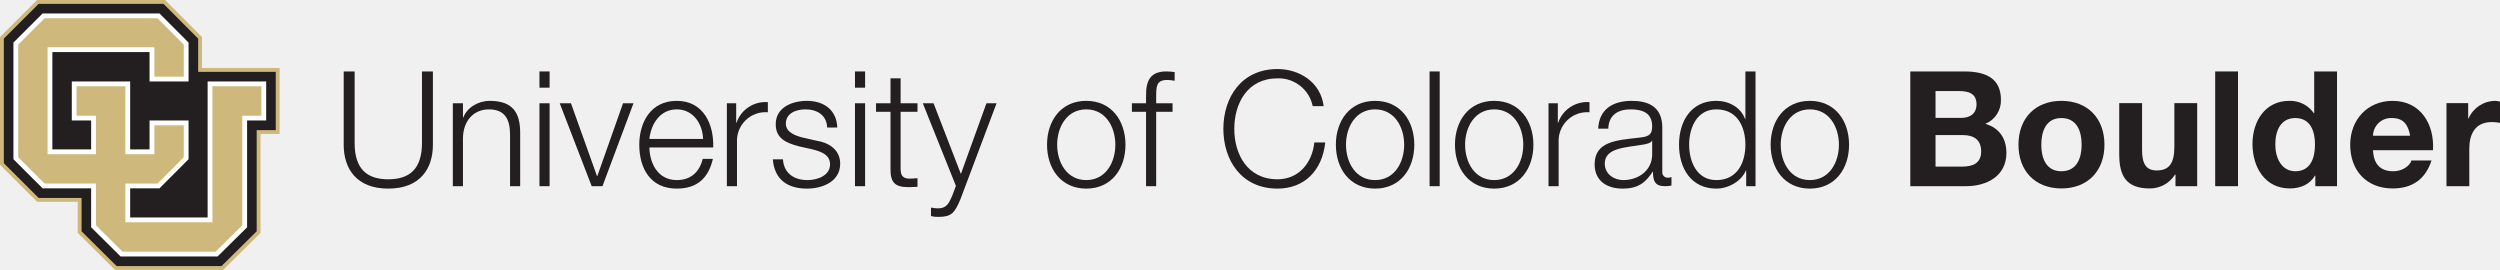
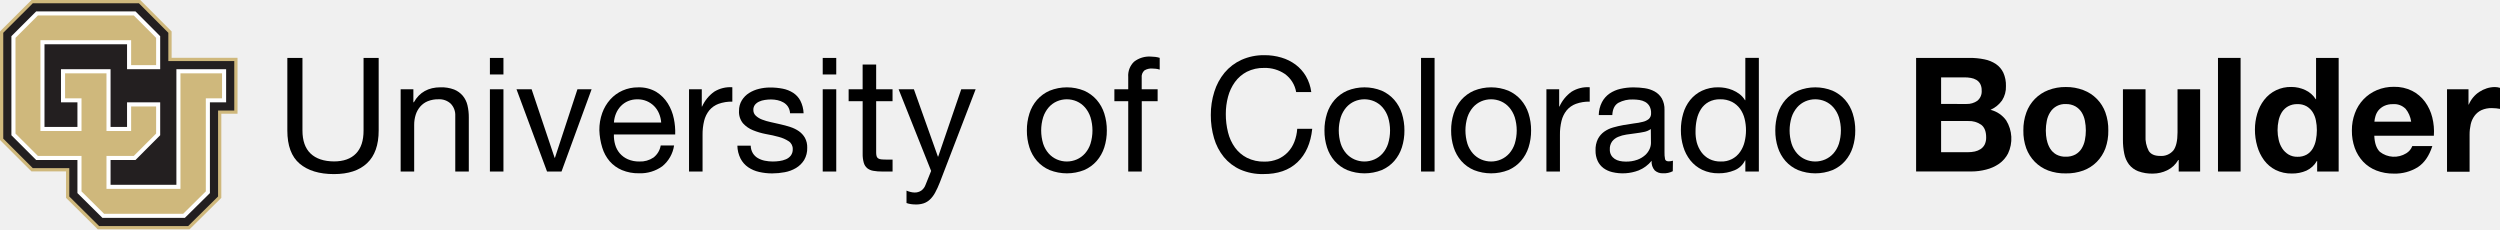
- <svg xmlns="http://www.w3.org/2000/svg" id="Layer_1" data-name="Layer 1" viewBox="0 0 737.575 79.635">
+ <svg xmlns="http://www.w3.org/2000/svg" id="Layer_1" data-name="Layer 1" viewBox="0 0 868.22 79.63">
  <defs>
-     <style>.cls-1{fill:#231f20;}.cls-2{fill:#cfb87c;}.cls-3{fill:#fff;}</style>
+     <style>.cls-1{fill:#cfb87c;}.cls-2{fill:#231f20;}.cls-3{fill:#fff;}</style>
  </defs>
-   <path class="cls-1" d="M415.686,365.085h3.224v20.957c-.048,7.872,3.698,10.859,9.91,10.859,6.259,0,10.005-2.988,9.957-10.859V365.085h3.224v21.669c0,6.971-3.746,12.898-13.181,12.898-9.389,0-13.134-5.927-13.134-12.898Z" transform="translate(-314.2837 -344.0068)" />
-   <path class="cls-1" d="M447.883,374.473h2.988v4.22h.095c1.09-2.94,4.362-4.931,7.824-4.931,6.875,0,8.961,3.603,8.961,9.436V398.939h-2.988V383.672c0-4.22-1.375-7.397-6.211-7.397-4.742,0-7.587,3.603-7.681,8.393V398.939h-2.988Z" transform="translate(-314.2837 -344.0068)" />
-   <path class="cls-1" d="M473.441,365.085h2.988v4.789h-2.988Zm0,9.388h2.988V398.939h-2.988Z" transform="translate(-314.2837 -344.0068)" />
-   <path class="cls-1" d="M479.416,374.473h3.319l7.681,21.479h.095l7.587-21.479h3.082L492.029,398.939h-3.176Z" transform="translate(-314.2837 -344.0068)" />
-   <path class="cls-1" d="M505.876,387.512c.047,4.362,2.323,9.626,8.061,9.626,4.362,0,6.733-2.561,7.681-6.26h2.987c-1.28,5.548-4.504,8.772-10.668,8.772-7.776,0-11.048-5.975-11.048-12.945,0-6.448,3.272-12.945,11.048-12.945,7.871,0,11,6.875,10.763,13.751Zm15.837-2.513c-.143-4.505-2.94-8.725-7.776-8.725-4.884,0-7.587,4.268-8.061,8.725Z" transform="translate(-314.2837 -344.0068)" />
-   <path class="cls-1" d="M528.732,374.473h2.749v5.737h.096a9.04,9.04,0,0,1,9.246-6.069v2.988a8.428,8.428,0,0,0-9.104,8.772V398.939h-2.987Z" transform="translate(-314.2837 -344.0068)" />
-   <path class="cls-1" d="M558.322,381.633c-.143-3.698-2.988-5.358-6.402-5.358-2.655,0-5.784,1.043-5.784,4.22,0,2.655,3.035,3.604,5.074,4.126l3.982.901c3.414.521,6.971,2.513,6.971,6.781,0,5.31-5.263,7.349-9.816,7.349-5.69,0-9.579-2.655-10.052-8.63h2.987c.237,4.031,3.224,6.118,7.207,6.118,2.799,0,6.686-1.233,6.686-4.648,0-2.845-2.655-3.794-5.357-4.457l-3.841-.854c-3.888-1.043-6.828-2.37-6.828-6.543,0-4.979,4.883-6.875,9.198-6.875,4.884,0,8.772,2.561,8.962,7.871Z" transform="translate(-314.2837 -344.0068)" />
-   <path class="cls-1" d="M566.526,365.085h2.987v4.789h-2.987Zm0,9.388h2.987V398.939h-2.987Z" transform="translate(-314.2837 -344.0068)" />
-   <path class="cls-1" d="M579.993,374.473h4.978v2.513h-4.978v16.501c0,1.944.284,3.082,2.418,3.224a22.995,22.995,0,0,0,2.56-.142V399.13c-.902,0-1.754.094-2.655.094-3.983,0-5.359-1.327-5.311-5.5V376.986h-4.268v-2.513h4.268v-7.349h2.988Z" transform="translate(-314.2837 -344.0068)" />
-   <path class="cls-1" d="M586.537,374.473H589.713l8.061,20.863,7.54-20.863h2.987l-10.622,28.212c-1.706,4.126-2.702,5.31-6.448,5.31a7.703,7.703,0,0,1-2.275-.236v-2.514a10.386,10.386,0,0,0,2.039.237c2.654,0,3.27-1.564,4.266-3.841l1.043-2.797Z" transform="translate(-314.2837 -344.0068)" />
-   <path class="cls-1" d="M646.332,386.706c0,7.018-4.078,12.945-11.57,12.945-7.492,0-11.57-5.927-11.57-12.945s4.078-12.945,11.57-12.945C642.254,373.762,646.332,379.689,646.332,386.706Zm-20.153,0c0,5.216,2.845,10.432,8.583,10.432,5.736,0,8.581-5.217,8.581-10.432s-2.845-10.432-8.581-10.432C629.024,376.275,626.179,381.491,626.179,386.706Z" transform="translate(-314.2837 -344.0068)" />
-   <path class="cls-1" d="M660.226,376.986H655.389V398.939h-2.987V376.986h-4.172v-2.513h4.172v-2.229c-.048-4.22,1.137-7.16,5.927-7.16a15.702,15.702,0,0,1,2.512.19v2.56a12.267,12.267,0,0,0-2.181-.237c-3.32,0-3.224,2.086-3.272,4.742v2.134h4.836Z" transform="translate(-314.2837 -344.0068)" />
-   <path class="cls-1" d="M701.576,375.326a10.265,10.265,0,0,0-10.385-8.202c-8.962,0-12.755,7.491-12.755,14.888s3.793,14.889,12.755,14.889c6.259,0,10.241-4.837,10.858-10.859h3.224c-.9,8.298-6.163,13.609-14.082,13.609-10.668,0-15.979-8.393-15.979-17.639,0-9.246,5.311-17.638,15.979-17.638,6.401,0,12.755,3.841,13.609,10.953Z" transform="translate(-314.2837 -344.0068)" />
-   <path class="cls-1" d="M731.545,386.706c0,7.018-4.078,12.945-11.57,12.945s-11.57-5.927-11.57-12.945,4.078-12.945,11.57-12.945S731.545,379.689,731.545,386.706Zm-20.153,0c0,5.216,2.845,10.432,8.583,10.432,5.736,0,8.581-5.217,8.581-10.432s-2.845-10.432-8.581-10.432C714.237,376.275,711.392,381.491,711.392,386.706Z" transform="translate(-314.2837 -344.0068)" />
-   <path class="cls-1" d="M736.051,365.085h2.987V398.939h-2.987Z" transform="translate(-314.2837 -344.0068)" />
-   <path class="cls-1" d="M766.683,386.706c0,7.018-4.078,12.945-11.57,12.945s-11.57-5.927-11.57-12.945,4.078-12.945,11.57-12.945S766.683,379.689,766.683,386.706Zm-20.153,0c0,5.216,2.845,10.432,8.583,10.432,5.736,0,8.582-5.217,8.582-10.432s-2.845-10.432-8.582-10.432C749.375,376.275,746.53,381.491,746.53,386.706Z" transform="translate(-314.2837 -344.0068)" />
-   <path class="cls-1" d="M771.141,374.473h2.749v5.737h.096a9.04,9.04,0,0,1,9.246-6.069v2.988a8.428,8.428,0,0,0-9.104,8.772V398.939h-2.987Z" transform="translate(-314.2837 -344.0068)" />
-   <path class="cls-1" d="M785.793,381.965c.285-5.737,4.315-8.203,9.91-8.203,4.315,0,9.01,1.328,9.01,7.871v12.992a1.591,1.591,0,0,0,1.754,1.802,2.81,2.81,0,0,0,.948-.19v2.514a8.212,8.212,0,0,1-1.944.188c-3.035,0-3.509-1.706-3.509-4.267h-.094c-2.087,3.177-4.22,4.979-8.914,4.979-4.505,0-8.204-2.229-8.204-7.16,0-6.875,6.686-7.113,13.136-7.871,2.464-.285,3.841-.616,3.841-3.32,0-4.03-2.893-5.026-6.402-5.026-3.697,0-6.448,1.707-6.543,5.69Zm15.933,3.603h-.096c-.379.711-1.706.949-2.514,1.09-5.072.902-11.379.854-11.379,5.643,0,2.988,2.655,4.837,5.453,4.837,4.551,0,8.582-2.894,8.535-7.682Z" transform="translate(-314.2837 -344.0068)" />
-   <path class="cls-1" d="M832.216,398.939h-2.751V394.293h-.094c-1.281,3.177-5.169,5.358-8.725,5.358-7.444,0-11.001-6.022-11.001-12.945s3.557-12.945,11.001-12.945c3.651,0,7.207,1.849,8.487,5.358h.094v-14.035h2.988Zm-11.57-1.8c6.353,0,8.581-5.359,8.581-10.432s-2.229-10.432-8.581-10.432c-5.69,0-8.014,5.358-8.014,10.432S814.956,397.139,820.646,397.139Z" transform="translate(-314.2837 -344.0068)" />
-   <path class="cls-1" d="M859.813,386.706c0,7.018-4.078,12.945-11.57,12.945s-11.57-5.927-11.57-12.945,4.078-12.945,11.57-12.945S859.813,379.689,859.813,386.706Zm-20.153,0c0,5.216,2.845,10.432,8.583,10.432,5.736,0,8.581-5.217,8.581-10.432s-2.845-10.432-8.581-10.432C842.505,376.275,839.66,381.491,839.66,386.706Z" transform="translate(-314.2837 -344.0068)" />
-   <path class="cls-1" d="M877.879,365.085H893.81c6.448,0,10.812,2.086,10.812,8.393a7.427,7.427,0,0,1-4.6,7.065c4.126,1.185,6.213,4.362,6.213,8.582,0,6.875-5.832,9.814-11.949,9.814H877.879Zm7.444,13.703h7.54c2.608,0,4.551-1.185,4.551-4.03,0-3.224-2.466-3.889-5.12-3.889h-6.971Zm0,14.367h7.966c2.939,0,5.499-.948,5.499-4.457,0-3.462-2.181-4.836-5.357-4.836h-8.108Z" transform="translate(-314.2837 -344.0068)" />
-   <path class="cls-1" d="M922.453,373.762c7.728,0,12.707,5.121,12.707,12.945,0,7.776-4.979,12.897-12.707,12.897-7.683,0-12.661-5.121-12.661-12.897C909.792,378.883,914.77,373.762,922.453,373.762Zm0,20.768c4.599,0,5.974-3.935,5.974-7.824,0-3.935-1.375-7.871-5.974-7.871-4.553,0-5.927,3.936-5.927,7.871C916.526,390.595,917.901,394.53,922.453,394.53Z" transform="translate(-314.2837 -344.0068)" />
-   <path class="cls-1" d="M962.521,398.939H956.119v-3.412h-.142a8.745,8.745,0,0,1-7.492,4.077c-7.16,0-8.962-4.03-8.962-10.1V374.425h6.733v13.845c0,4.031,1.185,6.022,4.315,6.022,3.651,0,5.215-2.039,5.215-7.018V374.425h6.734Z" transform="translate(-314.2837 -344.0068)" />
-   <path class="cls-1" d="M967.832,365.085h6.733V398.939h-6.733Z" transform="translate(-314.2837 -344.0068)" />
-   <path class="cls-1" d="M997.374,395.81h-.095c-1.564,2.655-4.314,3.793-7.444,3.793-7.396,0-11.001-6.354-11.001-13.134,0-6.591,3.651-12.707,10.859-12.707A8.434,8.434,0,0,1,996.947,377.413h.094V365.085h6.734V398.939H997.374Zm-5.88-16.975c-4.409,0-5.927,3.793-5.927,7.823,0,3.841,1.755,7.872,5.927,7.872,4.457,0,5.784-3.888,5.784-7.919C997.278,382.628,995.856,378.835,991.494,378.835Z" transform="translate(-314.2837 -344.0068)" />
-   <path class="cls-1" d="M1014.398,388.318c.19,4.268,2.276,6.212,6.022,6.212,2.703,0,4.884-1.66,5.311-3.177h5.927c-1.897,5.786-5.927,8.25-11.476,8.25-7.728,0-12.518-5.31-12.518-12.897,0-7.349,5.074-12.945,12.518-12.945,8.346,0,12.376,7.018,11.903,14.557Zm10.953-4.268c-.616-3.414-2.087-5.215-5.359-5.215a5.304,5.304,0,0,0-5.595,5.215Z" transform="translate(-314.2837 -344.0068)" />
-   <path class="cls-1" d="M1036.069,374.425h6.402v4.552h.094a8.67,8.67,0,0,1,7.825-5.215,5.01,5.01,0,0,1,1.469.237V380.258a12.264,12.264,0,0,0-2.418-.237c-4.93,0-6.638,3.556-6.638,7.871V398.939h-6.734Z" transform="translate(-314.2837 -344.0068)" />
-   <polygon class="cls-2" points="59.598 20.07 59.598 10.923 48.699 0 10.934 0 0 10.921 0 48.621 10.934 59.534 22.928 59.534 22.928 68.708 33.949 79.635 65.816 79.635 76.865 68.718 76.865 39.513 82.492 39.513 82.492 20.07 59.598 20.07" />
-   <polygon class="cls-1" points="48.232 1.132 58.463 11.393 58.463 21.204 81.357 21.204 81.357 38.386 75.73 38.386 75.73 68.242 65.352 78.499 34.412 78.499 24.063 68.242 24.063 58.403 11.4 58.403 1.133 48.145 1.133 11.392 11.4 1.132 48.232 1.132" />
-   <polyline class="cls-3" points="12.574 55.567 26.893 55.567 26.893 67.06 35.578 75.667 64.189 75.667 72.898 67.06 72.898 35.55 78.529 35.55 78.529 24.036 61.258 24.036 61.258 64.167 38.404 64.167 38.404 55.567 47.053 55.567 55.635 46.972 55.635 35.55 44.123 35.55 44.123 44.084 38.404 44.084 38.404 24.036 21.182 24.036 21.182 35.55 26.893 35.55 26.893 44.084 15.449 44.084 15.449 15.368 44.123 15.368 44.123 24.036 55.635 24.036 55.635 12.567 47.053 3.964 12.574 3.964 3.961 12.563 3.961 46.972 12.574 55.567" />
-   <polygon class="cls-2" points="36.984 54.151 46.467 54.151 54.217 46.39 54.217 36.968 45.543 36.968 45.543 45.499 36.984 45.499 36.984 25.456 22.598 25.456 22.598 34.138 28.31 34.138 28.31 45.499 14.035 45.499 14.035 13.954 45.543 13.954 45.543 22.62 54.217 22.62 54.217 13.151 46.467 5.38 13.162 5.38 5.379 13.151 5.379 46.39 13.158 54.151 28.31 54.151 28.31 66.468 36.164 74.256 63.605 74.256 71.484 66.464 71.484 34.138 77.109 34.138 77.109 25.456 62.674 25.456 62.674 65.579 36.984 65.579 36.984 54.151" />
+   <polygon class="cls-1" points="59.6 20.07 59.6 10.92 48.7 0 10.93 0 0 10.92 0 48.62 10.93 59.53 22.93 59.53 22.93 68.71 33.95 79.64 65.82 79.64 76.86 68.72 76.86 39.51 82.49 39.51 82.49 20.07 59.6 20.07" />
+   <polygon class="cls-2" points="48.23 1.13 58.46 11.39 58.46 21.2 81.36 21.2 81.36 38.39 75.73 38.39 75.73 68.24 65.35 78.5 34.41 78.5 24.06 68.24 24.06 58.4 11.4 58.4 1.13 48.15 1.13 11.39 11.4 1.13 48.23 1.13" />
+   <polyline class="cls-3" points="12.57 55.57 26.89 55.57 26.89 67.06 35.58 75.67 64.19 75.67 72.9 67.06 72.9 35.55 78.53 35.55 78.53 24.04 61.26 24.04 61.26 64.17 38.4 64.17 38.4 55.57 47.05 55.57 55.63 46.97 55.63 35.55 44.12 35.55 44.12 44.08 38.4 44.08 38.4 24.04 21.18 24.04 21.18 35.55 26.89 35.55 26.89 44.08 15.45 44.08 15.45 15.37 44.12 15.37 44.12 24.04 55.63 24.04 55.63 12.57 47.05 3.96 12.57 3.96 3.96 12.56 3.96 46.97 12.57 55.57" />
+   <polygon class="cls-1" points="36.98 54.15 46.47 54.15 54.22 46.39 54.22 36.97 45.54 36.97 45.54 45.5 36.98 45.5 36.98 25.46 22.6 25.46 22.6 34.14 28.31 34.14 28.31 45.5 14.04 45.5 14.04 13.95 45.54 13.95 45.54 22.62 54.22 22.62 54.22 13.15 46.47 5.38 13.16 5.38 5.38 13.15 5.38 46.39 13.16 54.15 28.31 54.15 28.31 66.47 36.16 74.26 63.6 74.26 71.48 66.46 71.48 34.14 77.11 34.14 77.11 25.46 62.67 25.46 62.67 65.58 36.98 65.58 36.98 54.15" />
+   <path d="M167.76,214.68q-4,3.79-11.5,3.79-7.63,0-11.91-3.62t-4.28-11.52v-25.2h5.25v25.2q0,5.31,2.82,8t8.12,2.74q5,0,7.65-2.74t2.63-8v-25.2h5.25v25.2Q171.79,210.89,167.76,214.68Z" transform="translate(-40.28 -158.01)" />
+   <path d="M183.84,189v4.53H184q2.93-5.2,9.29-5.2a12.39,12.39,0,0,1,4.7.77,7.74,7.74,0,0,1,3,2.16,8,8,0,0,1,1.63,3.29,17.71,17.71,0,0,1,.47,4.23v18.79h-4.7V198.24a5.68,5.68,0,0,0-1.55-4.2,5.76,5.76,0,0,0-4.26-1.55,9.57,9.57,0,0,0-3.73.66,7,7,0,0,0-2.63,1.88,8.1,8.1,0,0,0-1.58,2.85,11.56,11.56,0,0,0-.52,3.57v16.14h-4.7V189Z" transform="translate(-40.28 -158.01)" />
+   <path d="M210.42,183.87v-5.75h4.7v5.75Zm4.7,5.14v28.57h-4.7V189Z" transform="translate(-40.28 -158.01)" />
+   <path d="M230.26,217.58,219.65,189h5.25l8,23.82H233L240.82,189h4.92l-10.45,28.57Z" transform="translate(-40.28 -158.01)" />
+   <path d="M270.28,215.76a13,13,0,0,1-8.07,2.43,14.68,14.68,0,0,1-5.94-1.11A11.7,11.7,0,0,1,252,214a13.13,13.13,0,0,1-2.57-4.75,22.84,22.84,0,0,1-1-6,17.19,17.19,0,0,1,1-6,14.26,14.26,0,0,1,2.79-4.7,12.66,12.66,0,0,1,4.26-3.09,13,13,0,0,1,5.39-1.11,11.73,11.73,0,0,1,6.33,1.57,12.53,12.53,0,0,1,4,4,15.85,15.85,0,0,1,2.1,5.31,22.78,22.78,0,0,1,.47,5.47H253.48a11.33,11.33,0,0,0,.44,3.56,8,8,0,0,0,1.6,3,7.9,7.9,0,0,0,2.82,2.07,9.72,9.72,0,0,0,4,.77,8.13,8.13,0,0,0,4.89-1.38,6.68,6.68,0,0,0,2.51-4.2h4.64A11.42,11.42,0,0,1,270.28,215.76Zm-1.13-18.35a8.06,8.06,0,0,0-1.71-2.57,8.16,8.16,0,0,0-2.54-1.71,8,8,0,0,0-3.23-.63,8.19,8.19,0,0,0-3.29.63,7.61,7.61,0,0,0-2.51,1.74,8.34,8.34,0,0,0-1.66,2.57,9.76,9.76,0,0,0-.72,3.12h16.41A9.64,9.64,0,0,0,269.15,197.41Z" transform="translate(-40.28 -158.01)" />
+   <path d="M284,189v6h.11a12.72,12.72,0,0,1,4.2-5.14,10.56,10.56,0,0,1,6.3-1.55v5a13.3,13.3,0,0,0-4.81.77,7.57,7.57,0,0,0-3.21,2.27,9.36,9.36,0,0,0-1.77,3.62,19.53,19.53,0,0,0-.55,4.89v12.71h-4.7V189Z" transform="translate(-40.28 -158.01)" />
+   <path d="M301.72,211.2a5,5,0,0,0,1.74,1.71,7.8,7.8,0,0,0,2.43.91,13.86,13.86,0,0,0,2.79.28,17.28,17.28,0,0,0,2.32-.17,8.54,8.54,0,0,0,2.24-.61,4.19,4.19,0,0,0,1.69-1.3,3.46,3.46,0,0,0,.66-2.18,3.13,3.13,0,0,0-1.38-2.76,11.76,11.76,0,0,0-3.45-1.52q-2.07-.58-4.5-1a23.3,23.3,0,0,1-4.5-1.33,9.32,9.32,0,0,1-3.45-2.4,6.25,6.25,0,0,1-1.38-4.31,6.85,6.85,0,0,1,1-3.7,7.9,7.9,0,0,1,2.49-2.51,11.44,11.44,0,0,1,3.43-1.44,15.83,15.83,0,0,1,3.79-.47,22.52,22.52,0,0,1,4.48.41,10.36,10.36,0,0,1,3.62,1.44,7.44,7.44,0,0,1,2.51,2.76,10.51,10.51,0,0,1,1.11,4.34h-4.7a4.77,4.77,0,0,0-.72-2.29,4.71,4.71,0,0,0-1.55-1.46,7.06,7.06,0,0,0-2.07-.8,10.68,10.68,0,0,0-2.29-.25,13.89,13.89,0,0,0-2.13.17,7.16,7.16,0,0,0-2,.58,4,4,0,0,0-1.44,1.11,2.79,2.79,0,0,0-.55,1.8,2.64,2.64,0,0,0,.86,2,6.82,6.82,0,0,0,2.18,1.33,19.07,19.07,0,0,0,3,.88l3.32.75a35.46,35.46,0,0,1,3.45.94,11.28,11.28,0,0,1,3,1.46,7.16,7.16,0,0,1,2.1,2.29,6.74,6.74,0,0,1,.8,3.43,8,8,0,0,1-1.08,4.31,8.41,8.41,0,0,1-2.82,2.76,11.8,11.8,0,0,1-3.92,1.46,23.27,23.27,0,0,1-4.34.41,20,20,0,0,1-4.53-.5,11.1,11.1,0,0,1-3.81-1.63,8.29,8.29,0,0,1-2.65-3,10.33,10.33,0,0,1-1.11-4.5H301A5.28,5.28,0,0,0,301.72,211.2Z" transform="translate(-40.28 -158.01)" />
+   <path d="M326,183.87v-5.75h4.7v5.75Zm4.7,5.14v28.57H326V189Z" transform="translate(-40.28 -158.01)" />
+   <path d="M350.25,189v4.15h-5.69v17.74a5.09,5.09,0,0,0,.14,1.33,1.37,1.37,0,0,0,.52.77,2.31,2.31,0,0,0,1.08.36,15.62,15.62,0,0,0,1.8.08h2.16v4.15h-3.59a16.88,16.88,0,0,1-3.12-.25,4.57,4.57,0,0,1-2.1-.91,3.88,3.88,0,0,1-1.19-1.88,10.82,10.82,0,0,1-.39-3.2V193.15H335V189h4.86v-8.57h4.7V189Z" transform="translate(-40.28 -158.01)" />
+   <path d="M366.66,221.39a30,30,0,0,1-1.63,3.54,9.72,9.72,0,0,1-1.77,2.35,6,6,0,0,1-2.16,1.33,8.28,8.28,0,0,1-2.74.41,12.7,12.7,0,0,1-1.66-.11,7.91,7.91,0,0,1-1.6-.39v-4.31a8,8,0,0,0,1.41.47,6,6,0,0,0,1.35.19,4,4,0,0,0,2.4-.69,4.24,4.24,0,0,0,1.46-2l1.93-4.81L352.35,189h5.31L366,212.39h.11l8-23.38h5Z" transform="translate(-40.28 -158.01)" />
+   <path d="M397.78,197.44a13.34,13.34,0,0,1,2.65-4.75,12.49,12.49,0,0,1,4.37-3.18,16,16,0,0,1,12,0,12.57,12.57,0,0,1,4.34,3.18,13.37,13.37,0,0,1,2.65,4.75,19,19,0,0,1,.88,5.89,18.78,18.78,0,0,1-.88,5.86,13.39,13.39,0,0,1-2.65,4.73,12.26,12.26,0,0,1-4.34,3.15,16.36,16.36,0,0,1-12,0,12.19,12.19,0,0,1-4.37-3.15,13.36,13.36,0,0,1-2.65-4.73,18.78,18.78,0,0,1-.88-5.86A19,19,0,0,1,397.78,197.44Zm4.78,10.5a9.63,9.63,0,0,0,1.91,3.37,8.26,8.26,0,0,0,2.85,2.07,8.66,8.66,0,0,0,6.91,0,8.27,8.27,0,0,0,2.85-2.07,9.65,9.65,0,0,0,1.91-3.37,15.76,15.76,0,0,0,0-9.23,10,10,0,0,0-1.91-3.4,8.13,8.13,0,0,0-2.85-2.1,8.66,8.66,0,0,0-6.91,0,8.12,8.12,0,0,0-2.85,2.1,10,10,0,0,0-1.91,3.4,15.74,15.74,0,0,0,0,9.23Z" transform="translate(-40.28 -158.01)" />
+   <path d="M427.29,193.15V189h4.81v-4.26a6.69,6.69,0,0,1,2-5.28,8.58,8.58,0,0,1,5.89-1.8,12,12,0,0,1,1.52.11,8.17,8.17,0,0,1,1.52.33v4.09a5.84,5.84,0,0,0-1.33-.3,11.58,11.58,0,0,0-1.33-.08,4.55,4.55,0,0,0-2.65.66,2.92,2.92,0,0,0-.94,2.54v4h5.53v4.15H436.8v24.43h-4.7V193.15Z" transform="translate(-40.28 -158.01)" />
+   <path d="M486.51,183.7a12.2,12.2,0,0,0-7.16-2.1,12.82,12.82,0,0,0-6.05,1.33,11.92,11.92,0,0,0-4.14,3.57,15.38,15.38,0,0,0-2.4,5.11,22.85,22.85,0,0,0-.77,6,25.55,25.55,0,0,0,.77,6.38,15.25,15.25,0,0,0,2.4,5.25,11.86,11.86,0,0,0,4.17,3.57,13,13,0,0,0,6.08,1.33,11.7,11.7,0,0,0,4.61-.86,10.44,10.44,0,0,0,3.48-2.38,11,11,0,0,0,2.29-3.62,15.08,15.08,0,0,0,1-4.53H496q-.77,7.46-5.14,11.61T479,218.46a19,19,0,0,1-8-1.57,15.73,15.73,0,0,1-5.69-4.34,18.6,18.6,0,0,1-3.4-6.52,27.81,27.81,0,0,1-1.13-8.07,26.3,26.3,0,0,1,1.22-8.1,19.49,19.49,0,0,1,3.56-6.61,16.62,16.62,0,0,1,5.86-4.45,18.89,18.89,0,0,1,8-1.63,20.29,20.29,0,0,1,5.86.83,15.74,15.74,0,0,1,4.92,2.43,13.69,13.69,0,0,1,3.59,4,14.7,14.7,0,0,1,1.88,5.55h-5.25A9.77,9.77,0,0,0,486.51,183.7Z" transform="translate(-40.28 -158.01)" />
+   <path d="M501.13,197.44a13.34,13.34,0,0,1,2.65-4.75,12.49,12.49,0,0,1,4.37-3.18,16,16,0,0,1,12,0,12.57,12.57,0,0,1,4.34,3.18,13.37,13.37,0,0,1,2.65,4.75,19,19,0,0,1,.88,5.89,18.78,18.78,0,0,1-.88,5.86,13.39,13.39,0,0,1-2.65,4.73,12.26,12.26,0,0,1-4.34,3.15,16.36,16.36,0,0,1-12,0,12.19,12.19,0,0,1-4.37-3.15,13.36,13.36,0,0,1-2.65-4.73,18.78,18.78,0,0,1-.88-5.86A19,19,0,0,1,501.13,197.44Zm4.78,10.5a9.63,9.63,0,0,0,1.91,3.37,8.26,8.26,0,0,0,2.85,2.07,8.66,8.66,0,0,0,6.91,0,8.27,8.27,0,0,0,2.85-2.07,9.65,9.65,0,0,0,1.91-3.37,15.76,15.76,0,0,0,0-9.23,10,10,0,0,0-1.91-3.4,8.13,8.13,0,0,0-2.85-2.1,8.66,8.66,0,0,0-6.91,0,8.12,8.12,0,0,0-2.85,2.1,10,10,0,0,0-1.91,3.4,15.74,15.74,0,0,0,0,9.23Z" transform="translate(-40.28 -158.01)" />
+   <path d="M538.49,178.12v39.46h-4.7V178.12Z" transform="translate(-40.28 -158.01)" />
+   <path d="M545.12,197.44a13.34,13.34,0,0,1,2.65-4.75,12.49,12.49,0,0,1,4.37-3.18,16,16,0,0,1,12,0,12.57,12.57,0,0,1,4.34,3.18,13.37,13.37,0,0,1,2.65,4.75,19,19,0,0,1,.88,5.89,18.78,18.78,0,0,1-.88,5.86,13.39,13.39,0,0,1-2.65,4.73,12.26,12.26,0,0,1-4.34,3.15,16.36,16.36,0,0,1-12,0,12.19,12.19,0,0,1-4.37-3.15,13.36,13.36,0,0,1-2.65-4.73,18.78,18.78,0,0,1-.88-5.86A19,19,0,0,1,545.12,197.44Zm4.78,10.5a9.63,9.63,0,0,0,1.91,3.37,8.26,8.26,0,0,0,2.85,2.07,8.66,8.66,0,0,0,6.91,0,8.27,8.27,0,0,0,2.85-2.07,9.65,9.65,0,0,0,1.91-3.37,15.76,15.76,0,0,0,0-9.23,10,10,0,0,0-1.91-3.4,8.13,8.13,0,0,0-2.85-2.1,8.66,8.66,0,0,0-6.91,0,8.12,8.12,0,0,0-2.85,2.1,10,10,0,0,0-1.91,3.4,15.74,15.74,0,0,0,0,9.23Z" transform="translate(-40.28 -158.01)" />
+   <path d="M581.76,189v6h.11a12.72,12.72,0,0,1,4.2-5.14,10.56,10.56,0,0,1,6.3-1.55v5a13.3,13.3,0,0,0-4.81.77,7.58,7.58,0,0,0-3.21,2.27,9.37,9.37,0,0,0-1.77,3.62,19.53,19.53,0,0,0-.55,4.89v12.71h-4.7V189Z" transform="translate(-40.28 -158.01)" />
+   <path d="M621.22,217.47a6.65,6.65,0,0,1-3.37.72,4,4,0,0,1-2.9-1,4.44,4.44,0,0,1-1.08-3.34,11.23,11.23,0,0,1-4.5,3.34,15.55,15.55,0,0,1-9.23.58,8.53,8.53,0,0,1-3-1.38,6.64,6.64,0,0,1-2-2.46,8.28,8.28,0,0,1-.75-3.68,8.4,8.4,0,0,1,.83-4,7.23,7.23,0,0,1,2.18-2.51,10,10,0,0,1,3.09-1.46q1.74-.5,3.57-.83t3.68-.58a20.28,20.28,0,0,0,3.07-.55,5.1,5.1,0,0,0,2.1-1,2.56,2.56,0,0,0,.77-2,4.69,4.69,0,0,0-.58-2.49,4,4,0,0,0-1.49-1.44,6.06,6.06,0,0,0-2-.66,15.36,15.36,0,0,0-2.24-.17,9.94,9.94,0,0,0-5,1.13q-2,1.13-2.16,4.28h-4.7a10.16,10.16,0,0,1,1.11-4.48,8.4,8.4,0,0,1,2.65-3,11.13,11.13,0,0,1,3.79-1.63,20,20,0,0,1,4.56-.5,26.8,26.8,0,0,1,3.84.28,10.07,10.07,0,0,1,3.45,1.13,6.62,6.62,0,0,1,2.49,2.4,7.66,7.66,0,0,1,.94,4v14.67a10.93,10.93,0,0,0,.19,2.43q.19.77,1.3.77a5.69,5.69,0,0,0,1.44-.22Zm-7.63-14.65a5.86,5.86,0,0,1-2.32,1q-1.44.3-3,.49t-3.18.44a11.74,11.74,0,0,0-2.87.8,5.2,5.2,0,0,0-2.07,1.57,4.37,4.37,0,0,0-.8,2.78,3.79,3.79,0,0,0,.47,2,3.9,3.9,0,0,0,1.22,1.29,5.11,5.11,0,0,0,1.74.72,9.72,9.72,0,0,0,2.1.22,11.19,11.19,0,0,0,4-.63,8.37,8.37,0,0,0,2.71-1.59,6.3,6.3,0,0,0,1.55-2.09,5.27,5.27,0,0,0,.5-2.12Z" transform="translate(-40.28 -158.01)" />
+   <path d="M646.42,217.58v-3.87h-.11a6.91,6.91,0,0,1-3.65,3.43,13.93,13.93,0,0,1-5.47,1.05,12.89,12.89,0,0,1-5.78-1.22,11.87,11.87,0,0,1-4.09-3.26,14.2,14.2,0,0,1-2.46-4.75,19.53,19.53,0,0,1-.83-5.75,20.15,20.15,0,0,1,.8-5.75,13.53,13.53,0,0,1,2.43-4.73,11.75,11.75,0,0,1,4.09-3.21,13,13,0,0,1,5.72-1.19,13.91,13.91,0,0,1,2.38.22,12.12,12.12,0,0,1,2.54.75,10.87,10.87,0,0,1,2.4,1.38,7.6,7.6,0,0,1,1.91,2.13h.11v-14.7h4.7v39.46Zm-16.88-10.14a10.5,10.5,0,0,0,1.6,3.4,7.84,7.84,0,0,0,2.76,2.38,8.4,8.4,0,0,0,4,.88,7.75,7.75,0,0,0,6.74-3.4,10.27,10.27,0,0,0,1.52-3.45,16.75,16.75,0,0,0,0-8,10,10,0,0,0-1.57-3.45,8,8,0,0,0-2.79-2.4,8.72,8.72,0,0,0-4.15-.91,8.08,8.08,0,0,0-4,.94,7.5,7.5,0,0,0-2.65,2.49,10.81,10.81,0,0,0-1.44,3.54,18.78,18.78,0,0,0-.44,4.09A14.59,14.59,0,0,0,629.54,207.44Z" transform="translate(-40.28 -158.01)" />
+   <path d="M657.7,197.44a13.34,13.34,0,0,1,2.65-4.75,12.49,12.49,0,0,1,4.37-3.18,16,16,0,0,1,12,0,12.57,12.57,0,0,1,4.34,3.18,13.37,13.37,0,0,1,2.65,4.75,19,19,0,0,1,.88,5.89,18.78,18.78,0,0,1-.88,5.86,13.39,13.39,0,0,1-2.65,4.73,12.26,12.26,0,0,1-4.34,3.15,16.36,16.36,0,0,1-12,0,12.19,12.19,0,0,1-4.37-3.15,13.36,13.36,0,0,1-2.65-4.73,18.78,18.78,0,0,1-.88-5.86A19,19,0,0,1,657.7,197.44Zm4.78,10.5a9.63,9.63,0,0,0,1.91,3.37,8.26,8.26,0,0,0,2.85,2.07,8.66,8.66,0,0,0,6.91,0,8.27,8.27,0,0,0,2.85-2.07,9.65,9.65,0,0,0,1.91-3.37,15.76,15.76,0,0,0,0-9.23,10,10,0,0,0-1.91-3.4,8.13,8.13,0,0,0-2.85-2.1,8.66,8.66,0,0,0-6.91,0,8.12,8.12,0,0,0-2.85,2.1,10,10,0,0,0-1.91,3.4,15.74,15.74,0,0,0,0,9.23Z" transform="translate(-40.28 -158.01)" />
+   <path d="M724.3,178.12a24.58,24.58,0,0,1,5.14.5,11.12,11.12,0,0,1,4,1.63,7.59,7.59,0,0,1,2.57,3,10.59,10.59,0,0,1,.91,4.64,8.63,8.63,0,0,1-1.35,5,9.84,9.84,0,0,1-4,3.26,9.49,9.49,0,0,1,5.44,3.68,12.06,12.06,0,0,1,.63,11.5,10.08,10.08,0,0,1-3.12,3.57,13.83,13.83,0,0,1-4.48,2,20.21,20.21,0,0,1-5.17.66H705.72V178.12Zm-1.11,16A6.23,6.23,0,0,0,727,193a4.17,4.17,0,0,0,1.49-3.59,4.59,4.59,0,0,0-.5-2.27,3.69,3.69,0,0,0-1.33-1.38,5.6,5.6,0,0,0-1.91-.69,12.63,12.63,0,0,0-2.24-.19H714.4v9.23Zm.5,16.75a11.59,11.59,0,0,0,2.43-.25,6,6,0,0,0,2-.83,4.19,4.19,0,0,0,1.41-1.57,5.43,5.43,0,0,0,.52-2.54q0-3-1.71-4.34a7.31,7.31,0,0,0-4.53-1.3H714.4v10.83Z" transform="translate(-40.28 -158.01)" />
+   <path d="M744,197.1a13.06,13.06,0,0,1,7.63-7.79,16.32,16.32,0,0,1,6.08-1.08,16.54,16.54,0,0,1,6.11,1.08,13,13,0,0,1,7.65,7.79,17.56,17.56,0,0,1,1,6.22,17.34,17.34,0,0,1-1,6.19,13.44,13.44,0,0,1-3,4.72,13,13,0,0,1-4.67,3,17,17,0,0,1-6.11,1,16.72,16.72,0,0,1-6.08-1,13,13,0,0,1-4.64-3,13.39,13.39,0,0,1-3-4.72,17.31,17.31,0,0,1-1-6.19A17.53,17.53,0,0,1,744,197.1Zm7.13,9.56a8.9,8.9,0,0,0,1.13,2.93,6,6,0,0,0,2.13,2.07,6.49,6.49,0,0,0,3.32.77,6.65,6.65,0,0,0,3.34-.77,6,6,0,0,0,2.16-2.07,8.92,8.92,0,0,0,1.13-2.93,16.71,16.71,0,0,0,.33-3.34,17.14,17.14,0,0,0-.33-3.37,8.62,8.62,0,0,0-1.13-2.93,6.3,6.3,0,0,0-2.16-2.07,6.47,6.47,0,0,0-3.34-.8,6,6,0,0,0-5.44,2.87A8.6,8.6,0,0,0,751.1,200a17.22,17.22,0,0,0-.33,3.37A16.79,16.79,0,0,0,751.1,206.67Z" transform="translate(-40.28 -158.01)" />
+   <path d="M796.92,217.58v-4h-.17a8.82,8.82,0,0,1-3.87,3.59A11.42,11.42,0,0,1,788,218.3a13.73,13.73,0,0,1-5.17-.83,7.44,7.44,0,0,1-3.18-2.35,9.19,9.19,0,0,1-1.63-3.7,23,23,0,0,1-.47-4.84V189h7.85v16.14a10,10,0,0,0,1.11,5.28q1.1,1.74,3.92,1.74a5.44,5.44,0,0,0,4.64-1.91q1.44-1.91,1.44-6.27V189h7.85v28.57Z" transform="translate(-40.28 -158.01)" />
+   <path d="M818.41,178.12v39.46h-7.85V178.12Z" transform="translate(-40.28 -158.01)" />
+   <path d="M844.89,213.93a8.1,8.1,0,0,1-3.62,3.34,12.05,12.05,0,0,1-5.06,1,12.22,12.22,0,0,1-5.64-1.24,11.33,11.33,0,0,1-4-3.37,15.27,15.27,0,0,1-2.38-4.89,20.52,20.52,0,0,1-.8-5.75,19.28,19.28,0,0,1,.8-5.55,14.43,14.43,0,0,1,2.38-4.73,11.54,11.54,0,0,1,9.48-4.53,11.24,11.24,0,0,1,4.84,1.08,8.42,8.42,0,0,1,3.62,3.18h.11V178.12h7.85v39.46H845v-3.65Zm-.33-14.12a8.34,8.34,0,0,0-1.13-2.87,6.39,6.39,0,0,0-2.07-2,6.08,6.08,0,0,0-3.2-.77,6.38,6.38,0,0,0-3.26.77,6.12,6.12,0,0,0-2.13,2,9,9,0,0,0-1.16,2.9,15.76,15.76,0,0,0-.36,3.4,14.51,14.51,0,0,0,.39,3.32,9,9,0,0,0,1.24,3,6.86,6.86,0,0,0,2.16,2.1,5.83,5.83,0,0,0,3.12.8,6.22,6.22,0,0,0,3.23-.77,5.88,5.88,0,0,0,2.07-2.07,9.3,9.3,0,0,0,1.11-3,17.41,17.41,0,0,0,.33-3.43A17,17,0,0,0,844.56,199.81Z" transform="translate(-40.28 -158.01)" />
+   <path d="M866.77,210.73a8,8,0,0,0,9.17.52,4.94,4.94,0,0,0,2.1-2.51H885q-1.66,5.14-5.08,7.35a15,15,0,0,1-8.29,2.21,16.33,16.33,0,0,1-6.08-1.08,12.65,12.65,0,0,1-4.59-3.07,13.79,13.79,0,0,1-2.9-4.75,17.39,17.39,0,0,1-1-6.08,16.67,16.67,0,0,1,1.05-6,13.82,13.82,0,0,1,7.6-8,14.79,14.79,0,0,1,5.94-1.16,13.59,13.59,0,0,1,6.36,1.41,12.7,12.7,0,0,1,4.45,3.79,15.58,15.58,0,0,1,2.52,5.42,20.22,20.22,0,0,1,.55,6.36H864.84Q865,209,866.77,210.73Zm8.87-15a5.52,5.52,0,0,0-4.28-1.55,6.83,6.83,0,0,0-3.12.63,6,6,0,0,0-2,1.58,5.77,5.77,0,0,0-1,2,9,9,0,0,0-.36,1.88h12.77A9.08,9.08,0,0,0,875.64,195.69Z" transform="translate(-40.28 -158.01)" />
+   <path d="M897.56,189v5.31h.11a9.59,9.59,0,0,1,1.49-2.46,9.81,9.81,0,0,1,2.16-1.93,10.56,10.56,0,0,1,2.6-1.24,9.39,9.39,0,0,1,2.87-.44,6.13,6.13,0,0,1,1.71.28v7.3q-.55-.11-1.33-.19a14,14,0,0,0-1.49-.08,8.38,8.38,0,0,0-3.65.72,6.33,6.33,0,0,0-2.4,2,7.87,7.87,0,0,0-1.3,2.9,15.81,15.81,0,0,0-.39,3.59v12.88H890.1V189Z" transform="translate(-40.28 -158.01)" />
</svg>
